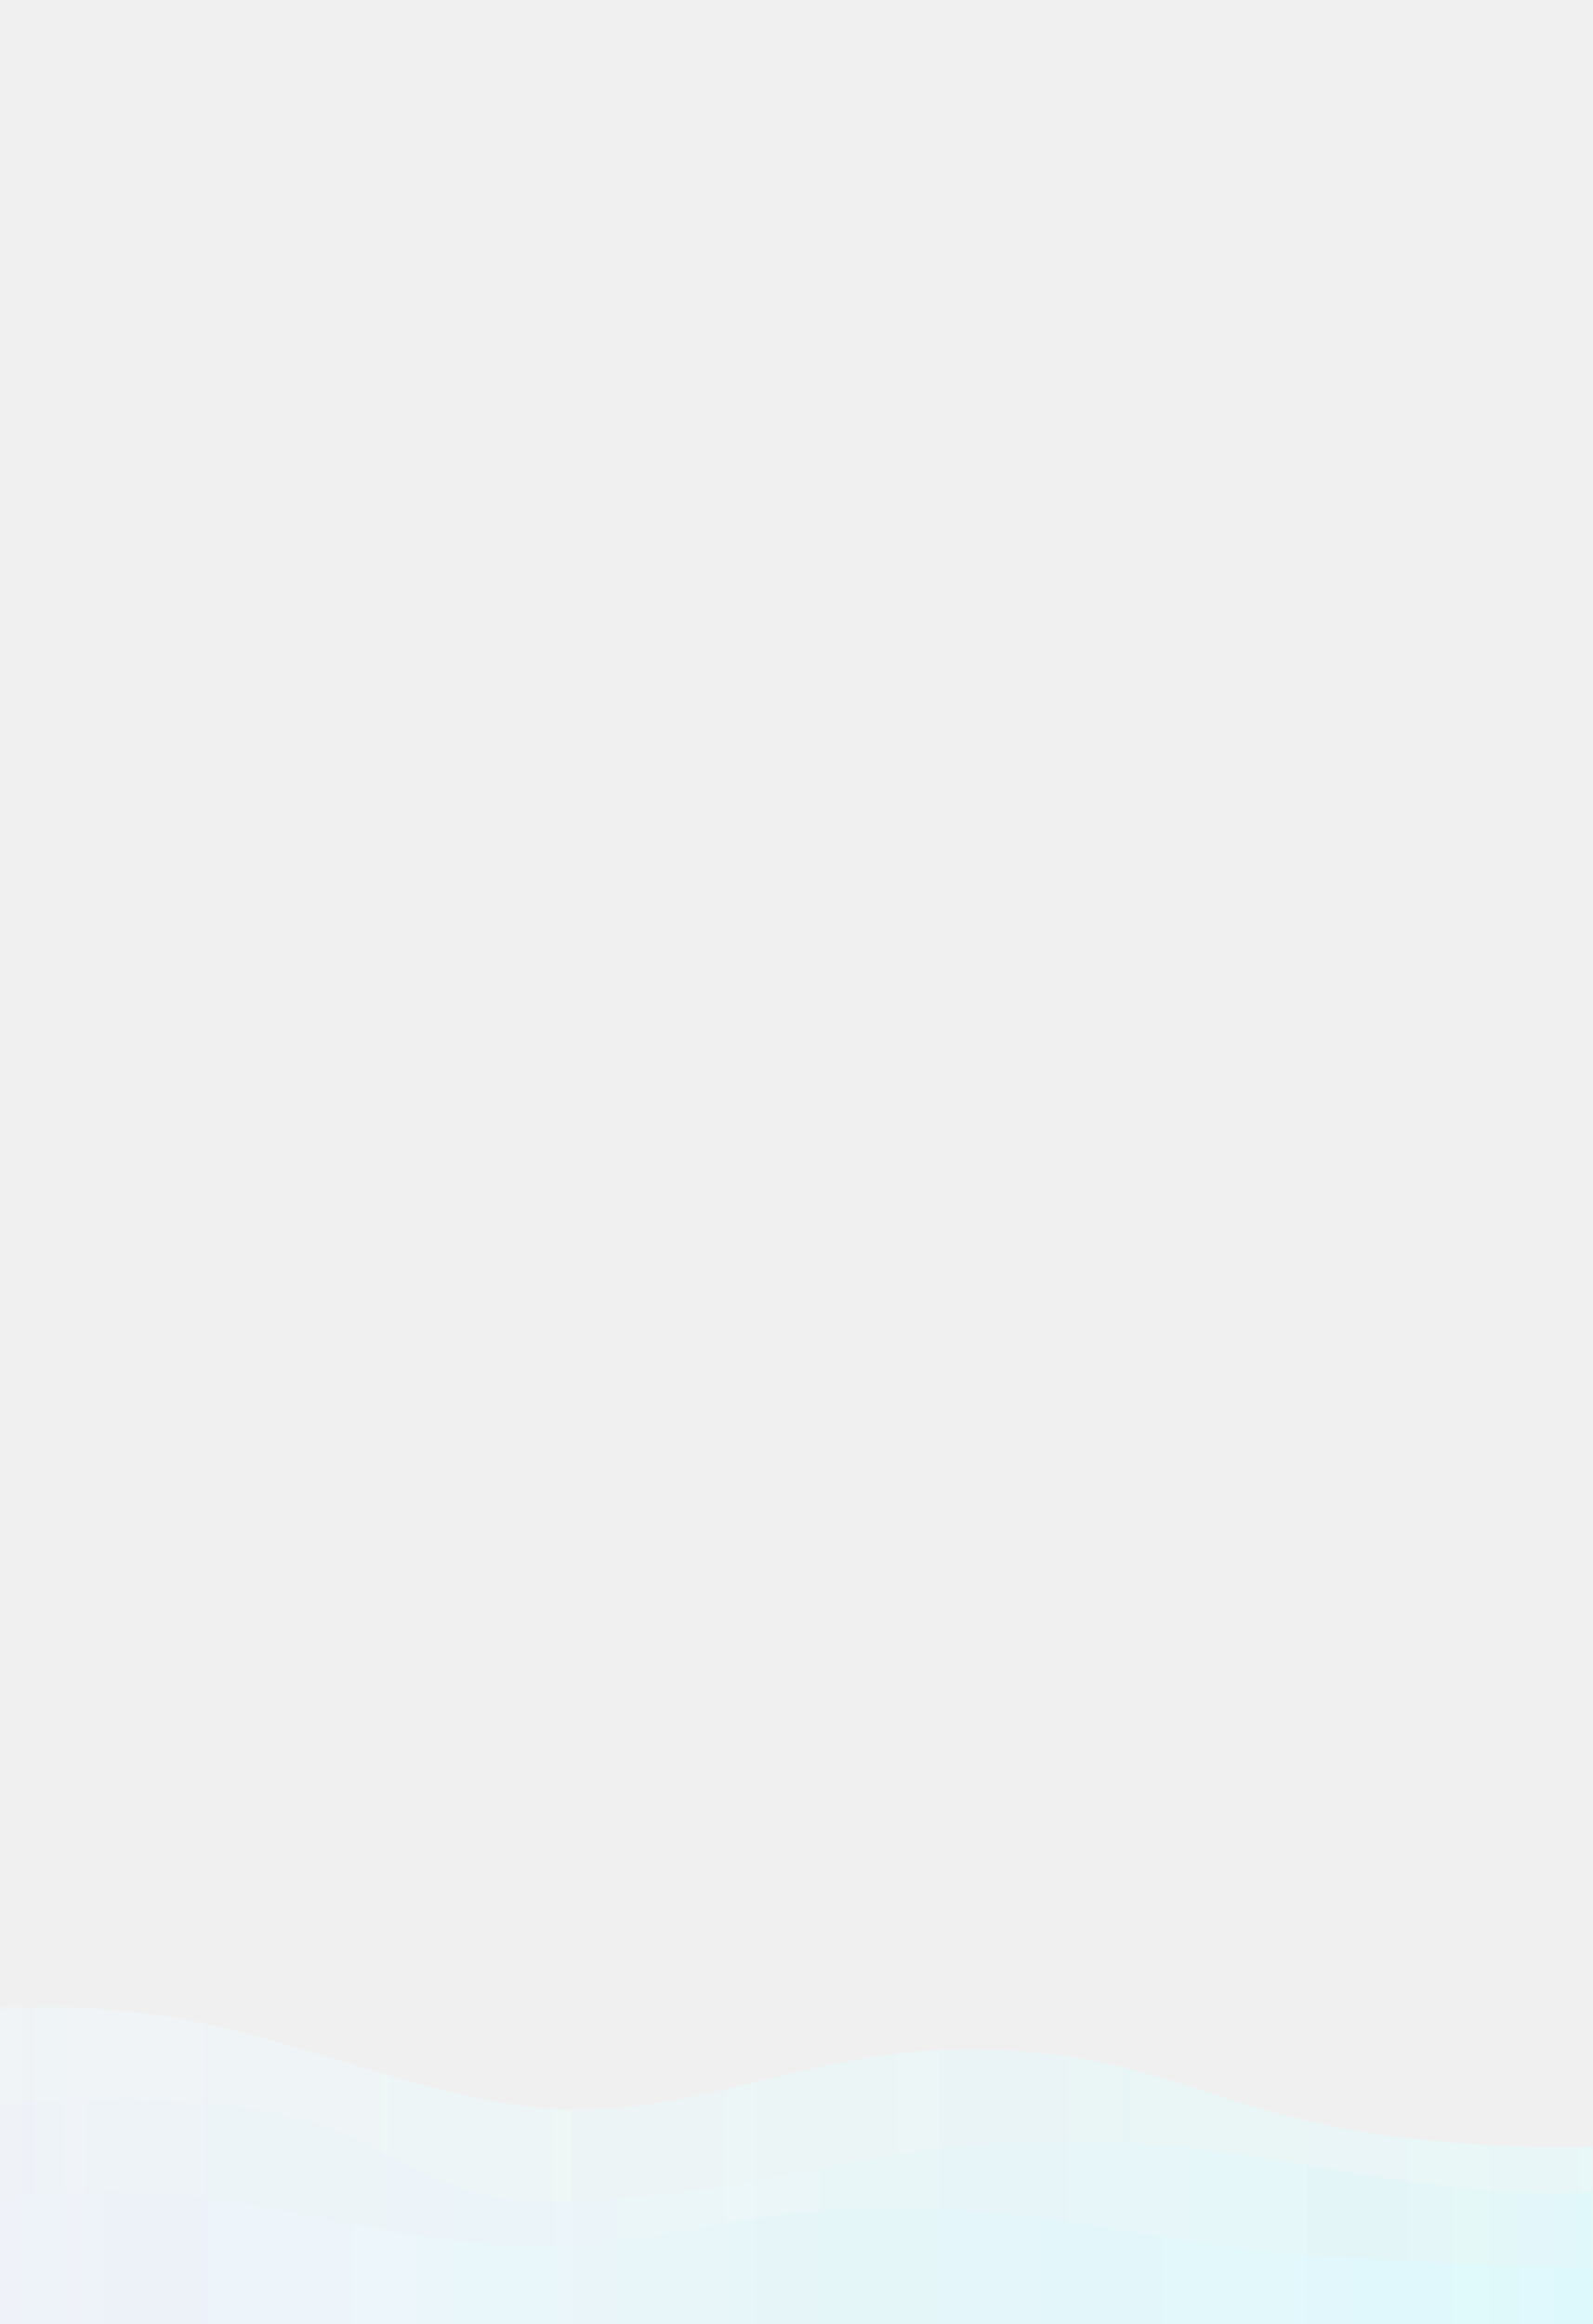
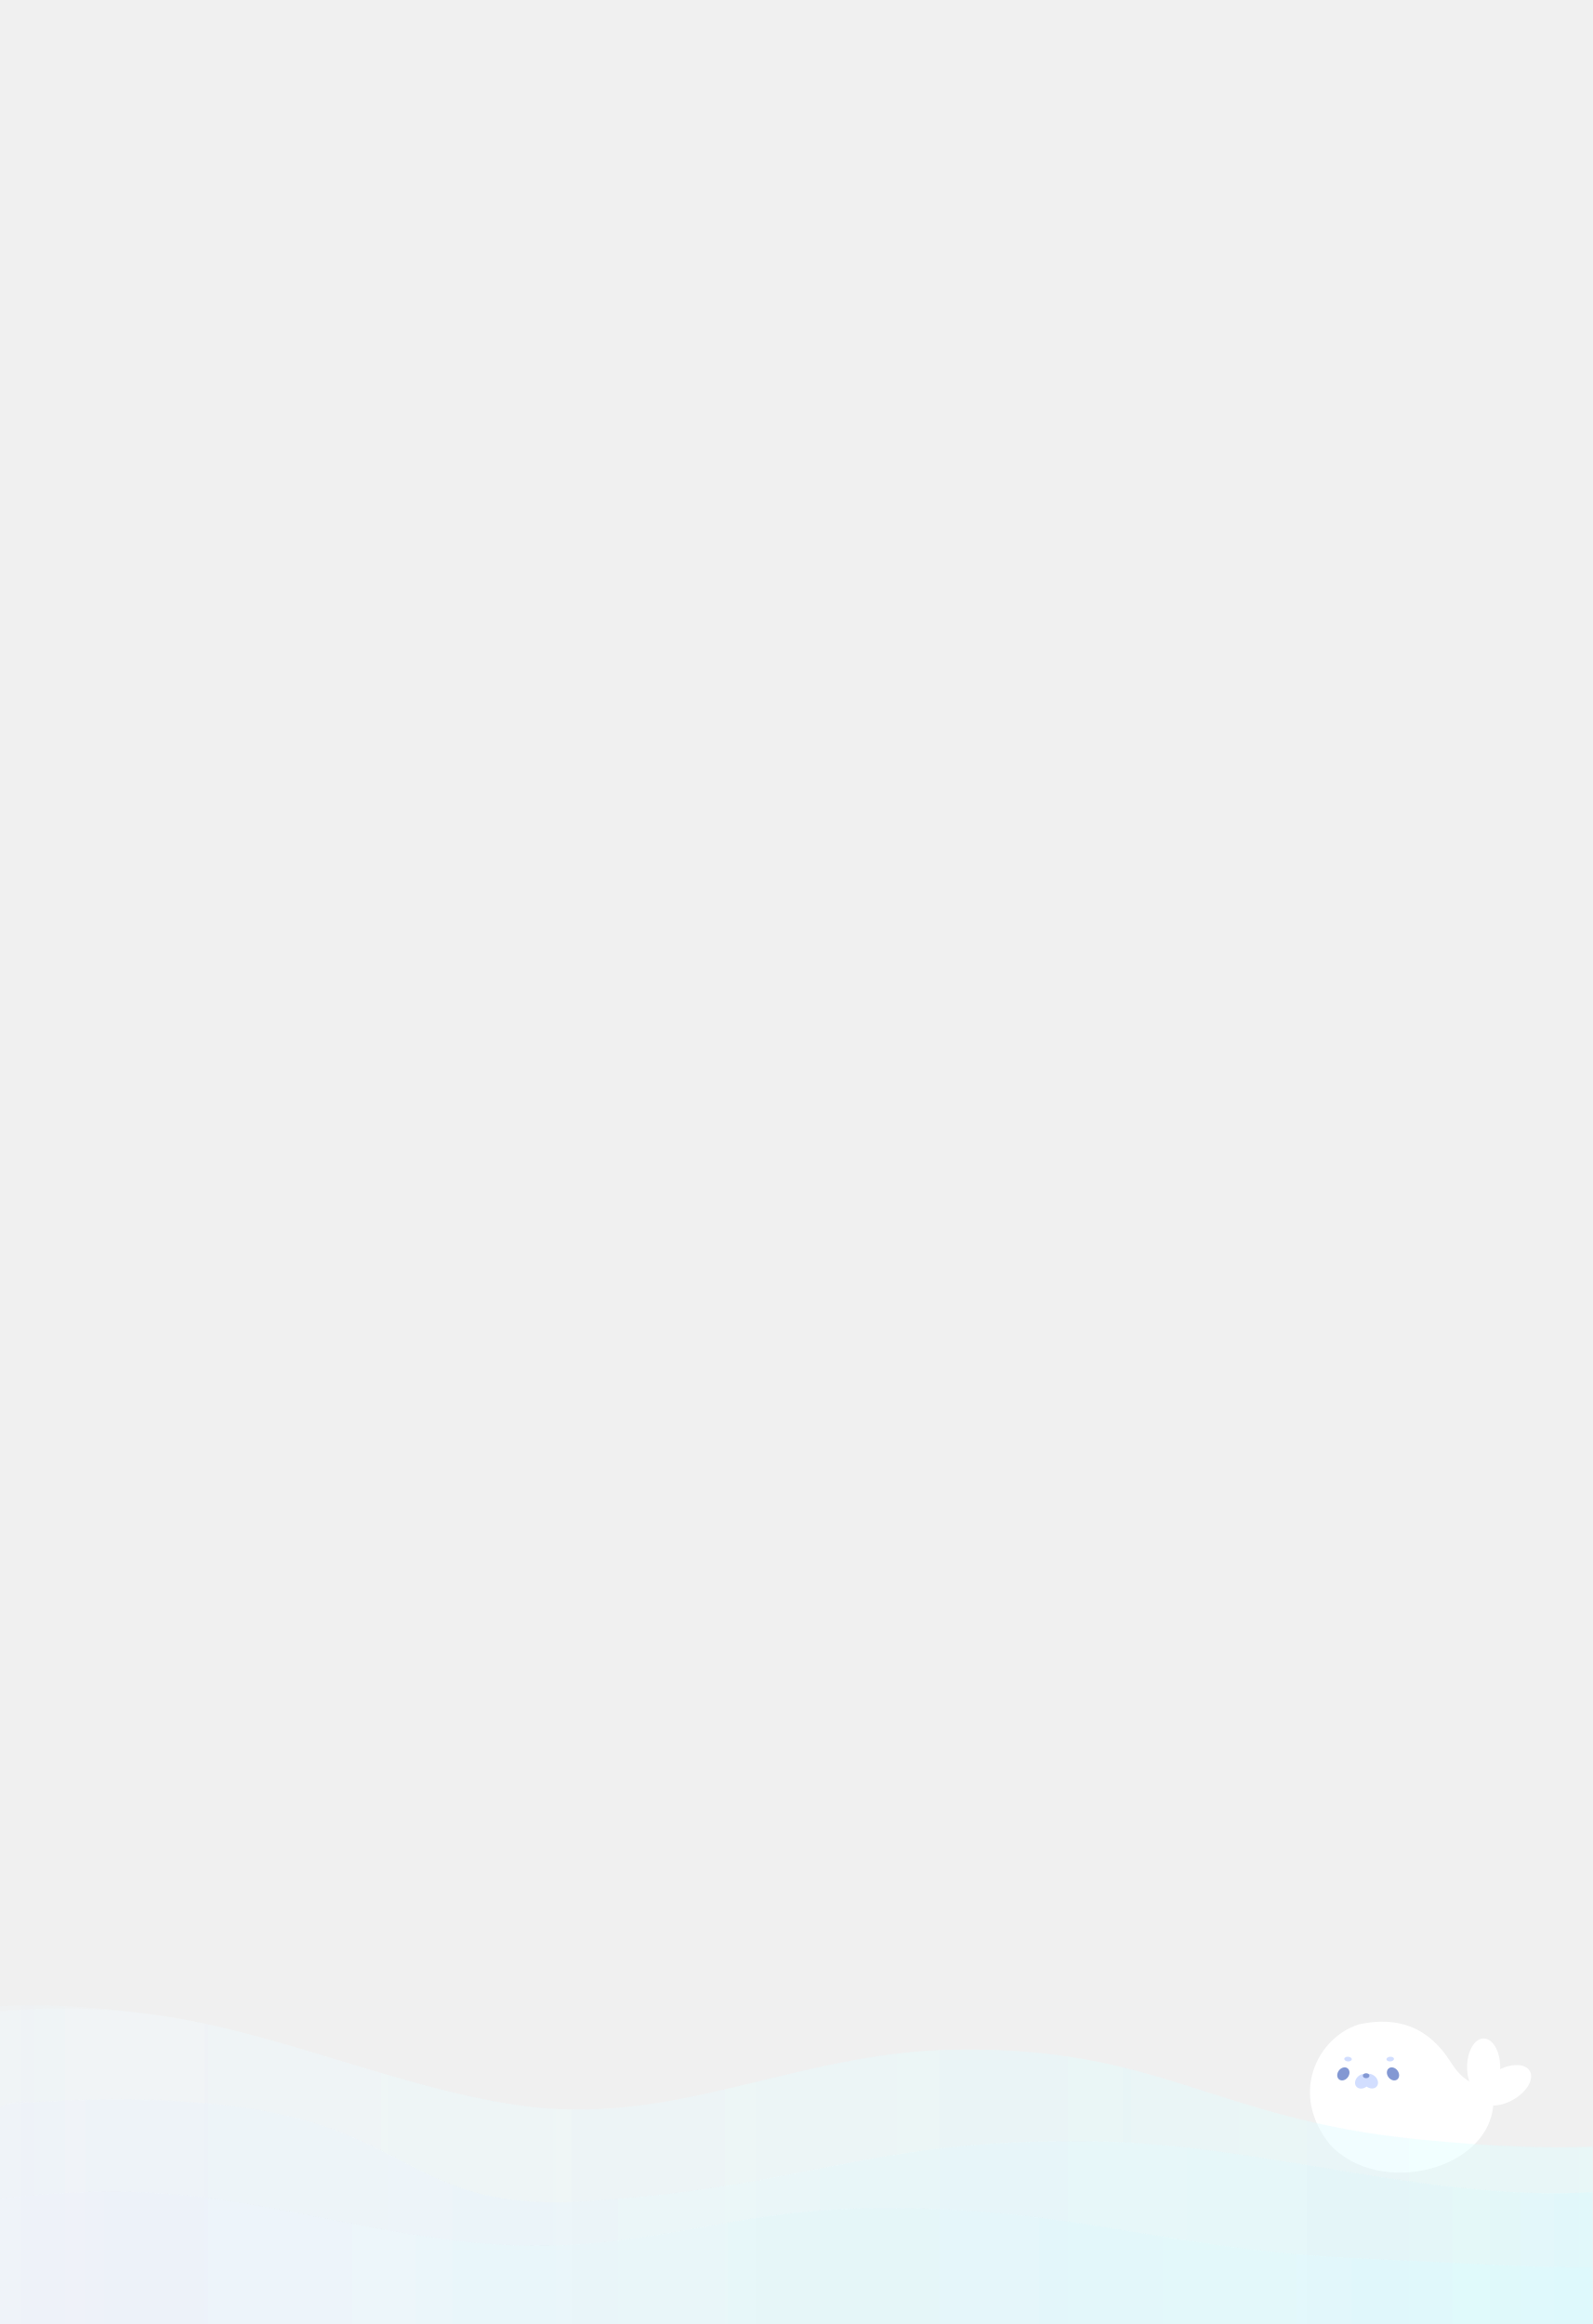
<svg xmlns="http://www.w3.org/2000/svg" width="1925" height="2808" viewBox="0 0 1925 2808" fill="none">
-   <g clip-path="url(#clip0_274_322)">
-     <mask id="mask0_274_322" style="mask-type:luminance" maskUnits="userSpaceOnUse" x="0" y="0" width="1925" height="2808">
+   <g clip-path="url(#clip0_292_149)">
+     <mask id="mask0_292_149" style="mask-type:luminance" maskUnits="userSpaceOnUse" x="0" y="0" width="1925" height="2808">
      <path d="M1925 0H0V2808H1925V0Z" fill="white" />
    </mask>
-     <g mask="url(#mask0_274_322)">
-       <path d="M-62.94 2454.49C-62.94 2445.39 -55.692 2437.51 -45.085 2435.81C-8.569 2429.97 80.325 2419.6 187.6 2434.46C335.164 2454.91 476.759 2521.27 623.898 2543.36C815.119 2572.07 956.984 2480.18 1151.97 2476.6C1401.96 2472.01 1465.4 2560.16 1713.27 2584.84C1899.1 2603.35 2021.95 2597.27 2198.42 2549.99C2289.02 2525.71 2393.47 2480.49 2447.16 2455.95C2463.25 2448.59 2483.14 2458.4 2483.14 2473.82V2833C2483.14 2844.05 2472.51 2853 2459.39 2853H-39.189C-52.306 2853 -62.94 2844.05 -62.94 2833V2454.49Z" fill="url(#paint0_linear_274_322)" fill-opacity="0.5" />
-       <path d="M-62.94 2447.48C-62.94 2442.19 -59.581 2437.26 -53.568 2434.46C-22.96 2420.24 69.877 2418.15 187.6 2434.46C335.164 2454.91 476.759 2521.27 623.898 2543.36C815.119 2572.07 956.984 2480.18 1151.97 2476.6C1401.96 2472.01 1465.4 2560.16 1713.27 2584.84C1899.1 2603.35 2021.95 2597.27 2198.42 2549.99C2288.61 2525.82 2389.96 2498.56 2445.34 2463.71C2460.01 2454.48 2483.14 2462.28 2483.14 2476.6V2836.57C2483.14 2845.65 2473.3 2853 2461.15 2853H-40.943C-53.091 2853 -62.94 2845.65 -62.94 2836.57V2447.48Z" fill="url(#paint1_linear_274_322)" fill-opacity="0.5" />
-       <path d="M2765.78 2555.82C2765.78 2548.24 2760.69 2541.34 2752.41 2538.38C2715.65 2525.23 2607.45 2491.81 2482.98 2502.54C2322.2 2516.39 2109.07 2631.81 1948.75 2646.78C1740.41 2666.24 1530.7 2589.53 1318.25 2587.1C1045.87 2583.99 977.764 2643 707.694 2659.72C505.217 2672.27 502.216 2581.07 309.948 2549.03C198.908 2530.52 63.711 2537.87 12.599 2541.7C0.607 2542.6 -8.313 2551.09 -8.313 2561.23V2804C-8.313 2815.05 2.321 2824 15.438 2824H2742.03C2755.15 2824 2765.78 2815.05 2765.78 2804V2555.82Z" fill="url(#paint2_linear_274_322)" fill-opacity="0.5" />
-       <path d="M2765.78 2538.03C2765.78 2534.44 2762.12 2531.1 2755.56 2529.21C2722.22 2519.57 2611.24 2491.48 2482.98 2502.54C2322.2 2516.39 2109.07 2631.81 1948.75 2646.78C1740.41 2666.24 1530.7 2589.53 1318.25 2587.1C1045.87 2583.99 977.764 2643 707.694 2659.72C505.217 2672.27 502.216 2581.07 309.948 2549.03C214.214 2533.07 121.362 2534.46 42.279 2539.7C38.174 2539.97 34.079 2539.14 29.989 2538.73C13.811 2537.12 -8.313 2549.19 -8.313 2557.77V2801.73C-8.313 2807.88 2.417 2812.87 15.654 2812.87H2741.81C2755.04 2812.87 2765.78 2807.88 2765.78 2801.73V2538.03Z" fill="url(#paint3_linear_274_322)" fill-opacity="0.5" />
-       <path d="M-62.94 2683.15C-62.94 2674.16 -55.868 2666.33 -45.449 2664.37C-8.513 2657.42 82.645 2643.3 186.691 2649.56C328.612 2658.11 456.117 2702.31 597.629 2711.55C781.537 2723.55 871.279 2669.43 1058.81 2667.94C1299.24 2666.02 1406.95 2718.57 1645.33 2728.89C1824.06 2736.62 1937.33 2748.65 2107.05 2728.89C2196.29 2718.49 2302.06 2691.3 2353.89 2677.01C2369.5 2672.71 2385.76 2682.47 2385.76 2696.29V2821C2385.76 2832.05 2375.14 2841 2362.01 2841H-39.189C-52.306 2841 -62.94 2832.05 -62.94 2821V2683.15Z" fill="url(#paint4_linear_274_322)" fill-opacity="0.5" />
-       <path d="M-62.94 2671.46C-62.94 2669.25 -59.709 2667.19 -53.926 2666.02C-24.489 2660.07 73.471 2642.75 186.691 2649.56C328.612 2658.11 456.117 2702.31 597.629 2711.55C781.537 2723.55 871.279 2669.43 1058.81 2667.94C1299.24 2666.02 1406.95 2718.57 1645.33 2728.89C1824.06 2736.62 1937.33 2748.65 2107.05 2728.89C2193.79 2718.78 2296.14 2692.81 2349.41 2678.24C2363.52 2674.39 2385.76 2677.65 2385.76 2683.64V2834.13C2385.76 2837.93 2376.29 2841 2364.61 2841H-41.784C-53.468 2841 -62.94 2837.93 -62.94 2834.13V2671.46Z" fill="url(#paint5_linear_274_322)" fill-opacity="0.5" />
+     <g mask="url(#mask0_292_149)">
+       <mask id="mask1_292_149" style="mask-type:luminance" maskUnits="userSpaceOnUse" x="0" y="0" width="1925" height="2808">
+         <path d="M1925 0H0V2808H1925V0Z" fill="white" />
+       </mask>
+       <g mask="url(#mask1_292_149)">
+         <path d="M1753.5 2492C1781.16 2535.97 1805.93 2507.21 1804.84 2539.98C1802.12 2621.53 1668.11 2656.14 1607.43 2591.37C1557.5 2529.5 1592.16 2462.16 1642 2446C1687.86 2436 1725.84 2448.03 1753.5 2492Z" fill="white" />
+         <path d="M-62.94 2454.49C-62.94 2445.39 -55.692 2437.51 -45.085 2435.81C-8.568 2429.97 80.325 2419.6 187.6 2434.46C335.164 2454.91 476.759 2521.27 623.898 2543.36C815.119 2572.07 956.984 2480.18 1151.97 2476.6C1401.96 2472.01 1465.4 2560.16 1713.27 2584.84C1899.1 2603.35 2021.95 2597.27 2198.42 2549.99C2289.02 2525.71 2393.47 2480.49 2447.16 2455.95C2463.25 2448.59 2483.14 2458.4 2483.14 2473.82V2833C2483.14 2844.05 2472.51 2853 2459.39 2853H-39.189C-52.306 2853 -62.94 2844.05 -62.94 2833V2454.49Z" fill="url(#paint0_linear_292_149)" fill-opacity="0.5" />
+         <path d="M-62.94 2447.48C-62.94 2442.19 -59.581 2437.26 -53.568 2434.46C-22.96 2420.24 69.877 2418.15 187.6 2434.46C335.164 2454.91 476.759 2521.27 623.898 2543.36C815.119 2572.07 956.984 2480.18 1151.97 2476.6C1401.96 2472.01 1465.4 2560.16 1713.27 2584.84C1899.1 2603.35 2021.95 2597.27 2198.42 2549.99C2288.61 2525.82 2389.96 2498.56 2445.34 2463.71C2460.01 2454.48 2483.14 2462.28 2483.14 2476.6V2836.57C2483.14 2845.65 2473.3 2853 2461.15 2853H-40.943C-53.091 2853 -62.94 2845.65 -62.94 2836.57V2447.48Z" fill="url(#paint1_linear_292_149)" fill-opacity="0.5" />
+         <path d="M2765.78 2555.82C2765.78 2548.24 2760.69 2541.34 2752.41 2538.38C2715.65 2525.23 2607.45 2491.81 2482.98 2502.54C2322.2 2516.39 2109.07 2631.81 1948.75 2646.78C1740.41 2666.24 1530.7 2589.53 1318.25 2587.1C1045.87 2583.99 977.764 2643 707.694 2659.72C505.217 2672.27 502.216 2581.07 309.948 2549.03C198.908 2530.52 63.711 2537.87 12.599 2541.7C0.608 2542.6 -8.312 2551.09 -8.312 2561.23V2804C-8.312 2815.05 2.321 2824 15.438 2824H2742.03C2755.15 2824 2765.78 2815.05 2765.78 2804V2555.82Z" fill="url(#paint2_linear_292_149)" fill-opacity="0.5" />
+         <path d="M2765.78 2538.03C2765.78 2534.44 2762.12 2531.1 2755.56 2529.21C2722.22 2519.57 2611.24 2491.48 2482.98 2502.54C2322.2 2516.39 2109.07 2631.81 1948.75 2646.78C1740.41 2666.24 1530.7 2589.53 1318.25 2587.1C1045.87 2583.99 977.764 2643 707.694 2659.72C505.217 2672.27 502.216 2581.07 309.948 2549.03C214.214 2533.07 121.362 2534.46 42.279 2539.7C38.174 2539.97 34.079 2539.14 29.989 2538.73C13.811 2537.12 -8.312 2549.19 -8.312 2557.77V2801.73C-8.312 2807.88 2.418 2812.87 15.654 2812.87H2741.81C2755.04 2812.87 2765.78 2807.88 2765.78 2801.73V2538.03Z" fill="url(#paint3_linear_292_149)" fill-opacity="0.5" />
+         <path d="M-62.94 2683.15C-62.94 2674.16 -55.868 2666.33 -45.449 2664.37C-8.513 2657.42 82.645 2643.3 186.691 2649.56C328.612 2658.11 456.117 2702.31 597.629 2711.55C781.537 2723.55 871.279 2669.43 1058.81 2667.94C1299.24 2666.02 1406.95 2718.57 1645.33 2728.89C1824.06 2736.62 1937.33 2748.65 2107.05 2728.89C2196.29 2718.49 2302.06 2691.3 2353.89 2677.01C2369.5 2672.71 2385.76 2682.47 2385.76 2696.29V2821C2385.76 2832.05 2375.14 2841 2362.01 2841H-39.189C-52.306 2841 -62.94 2832.05 -62.94 2821V2683.15Z" fill="url(#paint4_linear_292_149)" fill-opacity="0.5" />
+         <path d="M-62.94 2671.46C-62.94 2669.25 -59.709 2667.19 -53.926 2666.02C-24.489 2660.07 73.471 2642.75 186.691 2649.56C328.612 2658.11 456.117 2702.31 597.629 2711.55C781.537 2723.55 871.279 2669.43 1058.81 2667.94C1299.24 2666.02 1406.95 2718.57 1645.33 2728.89C1824.06 2736.62 1937.33 2748.65 2107.05 2728.89C2193.79 2718.78 2296.14 2692.81 2349.41 2678.24C2363.52 2674.39 2385.76 2677.65 2385.76 2683.64V2834.13C2385.76 2837.93 2376.29 2841 2364.61 2841H-41.784C-53.468 2841 -62.94 2837.93 -62.94 2834.13V2671.46Z" fill="url(#paint5_linear_292_149)" fill-opacity="0.5" />
+       </g>
    </g>
+     <ellipse cx="1793" cy="2497.5" rx="20" ry="34.5" fill="white" />
+     <ellipse cx="1818.88" cy="2519.57" rx="20" ry="34.5" transform="rotate(60 1818.88 2519.57)" fill="white" />
+     <ellipse cx="1646.8" cy="2514.68" rx="10" ry="8" transform="rotate(-40.3859 1646.8 2514.68)" fill="#D2DEFF" />
+     <ellipse cx="10" cy="8" rx="10" ry="8" transform="matrix(-0.766256 -0.642535 -0.642535 0.766256 1668.94 2514.85)" fill="#D2DEFF" />
+     <ellipse cx="4.536" cy="2.837" rx="4.536" ry="2.837" transform="matrix(-0.997708 0.0676663 0.0676663 0.997708 1684.45 2484.77)" fill="#D2DEFF" />
+     <ellipse cx="1629.11" cy="2487.91" rx="4.536" ry="2.837" transform="rotate(3.67542 1629.11 2487.91)" fill="#D2DEFF" />
+     <ellipse cx="8.452" cy="6.762" rx="8.452" ry="6.762" transform="matrix(0.595895 -0.803062 -0.803062 -0.595895 1623.86 2516.63)" fill="#8398D3" />
+     <ellipse cx="1683.47" cy="2505.82" rx="8.452" ry="6.762" transform="rotate(-126.576 1683.47 2505.82)" fill="#8398D3" />
+     <ellipse cx="1651" cy="2508" rx="4" ry="3" transform="rotate(180 1651 2508)" fill="#8398D3" />
  </g>
  <defs>
-     <linearGradient id="paint0_linear_274_322" x1="-62.94" y1="2622.19" x2="2483.14" y2="2622.19" gradientUnits="userSpaceOnUse">
+     <linearGradient id="paint0_linear_292_149" x1="-62.94" y1="2622.19" x2="2483.14" y2="2622.19" gradientUnits="userSpaceOnUse">
      <stop stop-color="#F2FAFF" stop-opacity="0.44" />
      <stop offset="1" stop-color="#D6FEFF" stop-opacity="0.53" />
    </linearGradient>
-     <linearGradient id="paint1_linear_274_322" x1="-62.94" y1="2622.19" x2="2483.14" y2="2622.19" gradientUnits="userSpaceOnUse">
+     <linearGradient id="paint1_linear_292_149" x1="-62.94" y1="2622.19" x2="2483.14" y2="2622.19" gradientUnits="userSpaceOnUse">
      <stop stop-color="#F2FAFF" stop-opacity="0.44" />
      <stop offset="1" stop-color="#D6FEFF" stop-opacity="0.53" />
    </linearGradient>
-     <linearGradient id="paint2_linear_274_322" x1="2765.78" y1="2667.57" x2="-8.313" y2="2667.57" gradientUnits="userSpaceOnUse">
+     <linearGradient id="paint2_linear_292_149" x1="2765.78" y1="2667.57" x2="-8.312" y2="2667.57" gradientUnits="userSpaceOnUse">
      <stop stop-color="#D6FEFF" stop-opacity="0.5" />
      <stop offset="1" stop-color="#EFF3FC" stop-opacity="0.5" />
    </linearGradient>
-     <linearGradient id="paint3_linear_274_322" x1="2765.78" y1="2667.57" x2="-8.313" y2="2667.57" gradientUnits="userSpaceOnUse">
+     <linearGradient id="paint3_linear_292_149" x1="2765.78" y1="2667.57" x2="-8.312" y2="2667.57" gradientUnits="userSpaceOnUse">
      <stop stop-color="#D6FEFF" stop-opacity="0.5" />
      <stop offset="1" stop-color="#EFF3FC" stop-opacity="0.5" />
    </linearGradient>
-     <linearGradient id="paint4_linear_274_322" x1="-62.94" y1="2744.5" x2="2385.76" y2="2744.5" gradientUnits="userSpaceOnUse">
+     <linearGradient id="paint4_linear_292_149" x1="-62.94" y1="2744.5" x2="2385.76" y2="2744.5" gradientUnits="userSpaceOnUse">
      <stop stop-color="#F0F4FC" stop-opacity="0.5" />
      <stop offset="1" stop-color="#D6FEFF" stop-opacity="0.5" />
    </linearGradient>
-     <linearGradient id="paint5_linear_274_322" x1="-62.94" y1="2744.5" x2="2385.76" y2="2744.5" gradientUnits="userSpaceOnUse">
+     <linearGradient id="paint5_linear_292_149" x1="-62.94" y1="2744.5" x2="2385.76" y2="2744.5" gradientUnits="userSpaceOnUse">
      <stop stop-color="#F0F4FC" stop-opacity="0.5" />
      <stop offset="1" stop-color="#D6FEFF" stop-opacity="0.5" />
    </linearGradient>
-     <clipPath id="clip0_274_322">
+     <clipPath id="clip0_292_149">
      <rect width="1925" height="2808" fill="white" />
    </clipPath>
  </defs>
</svg>
